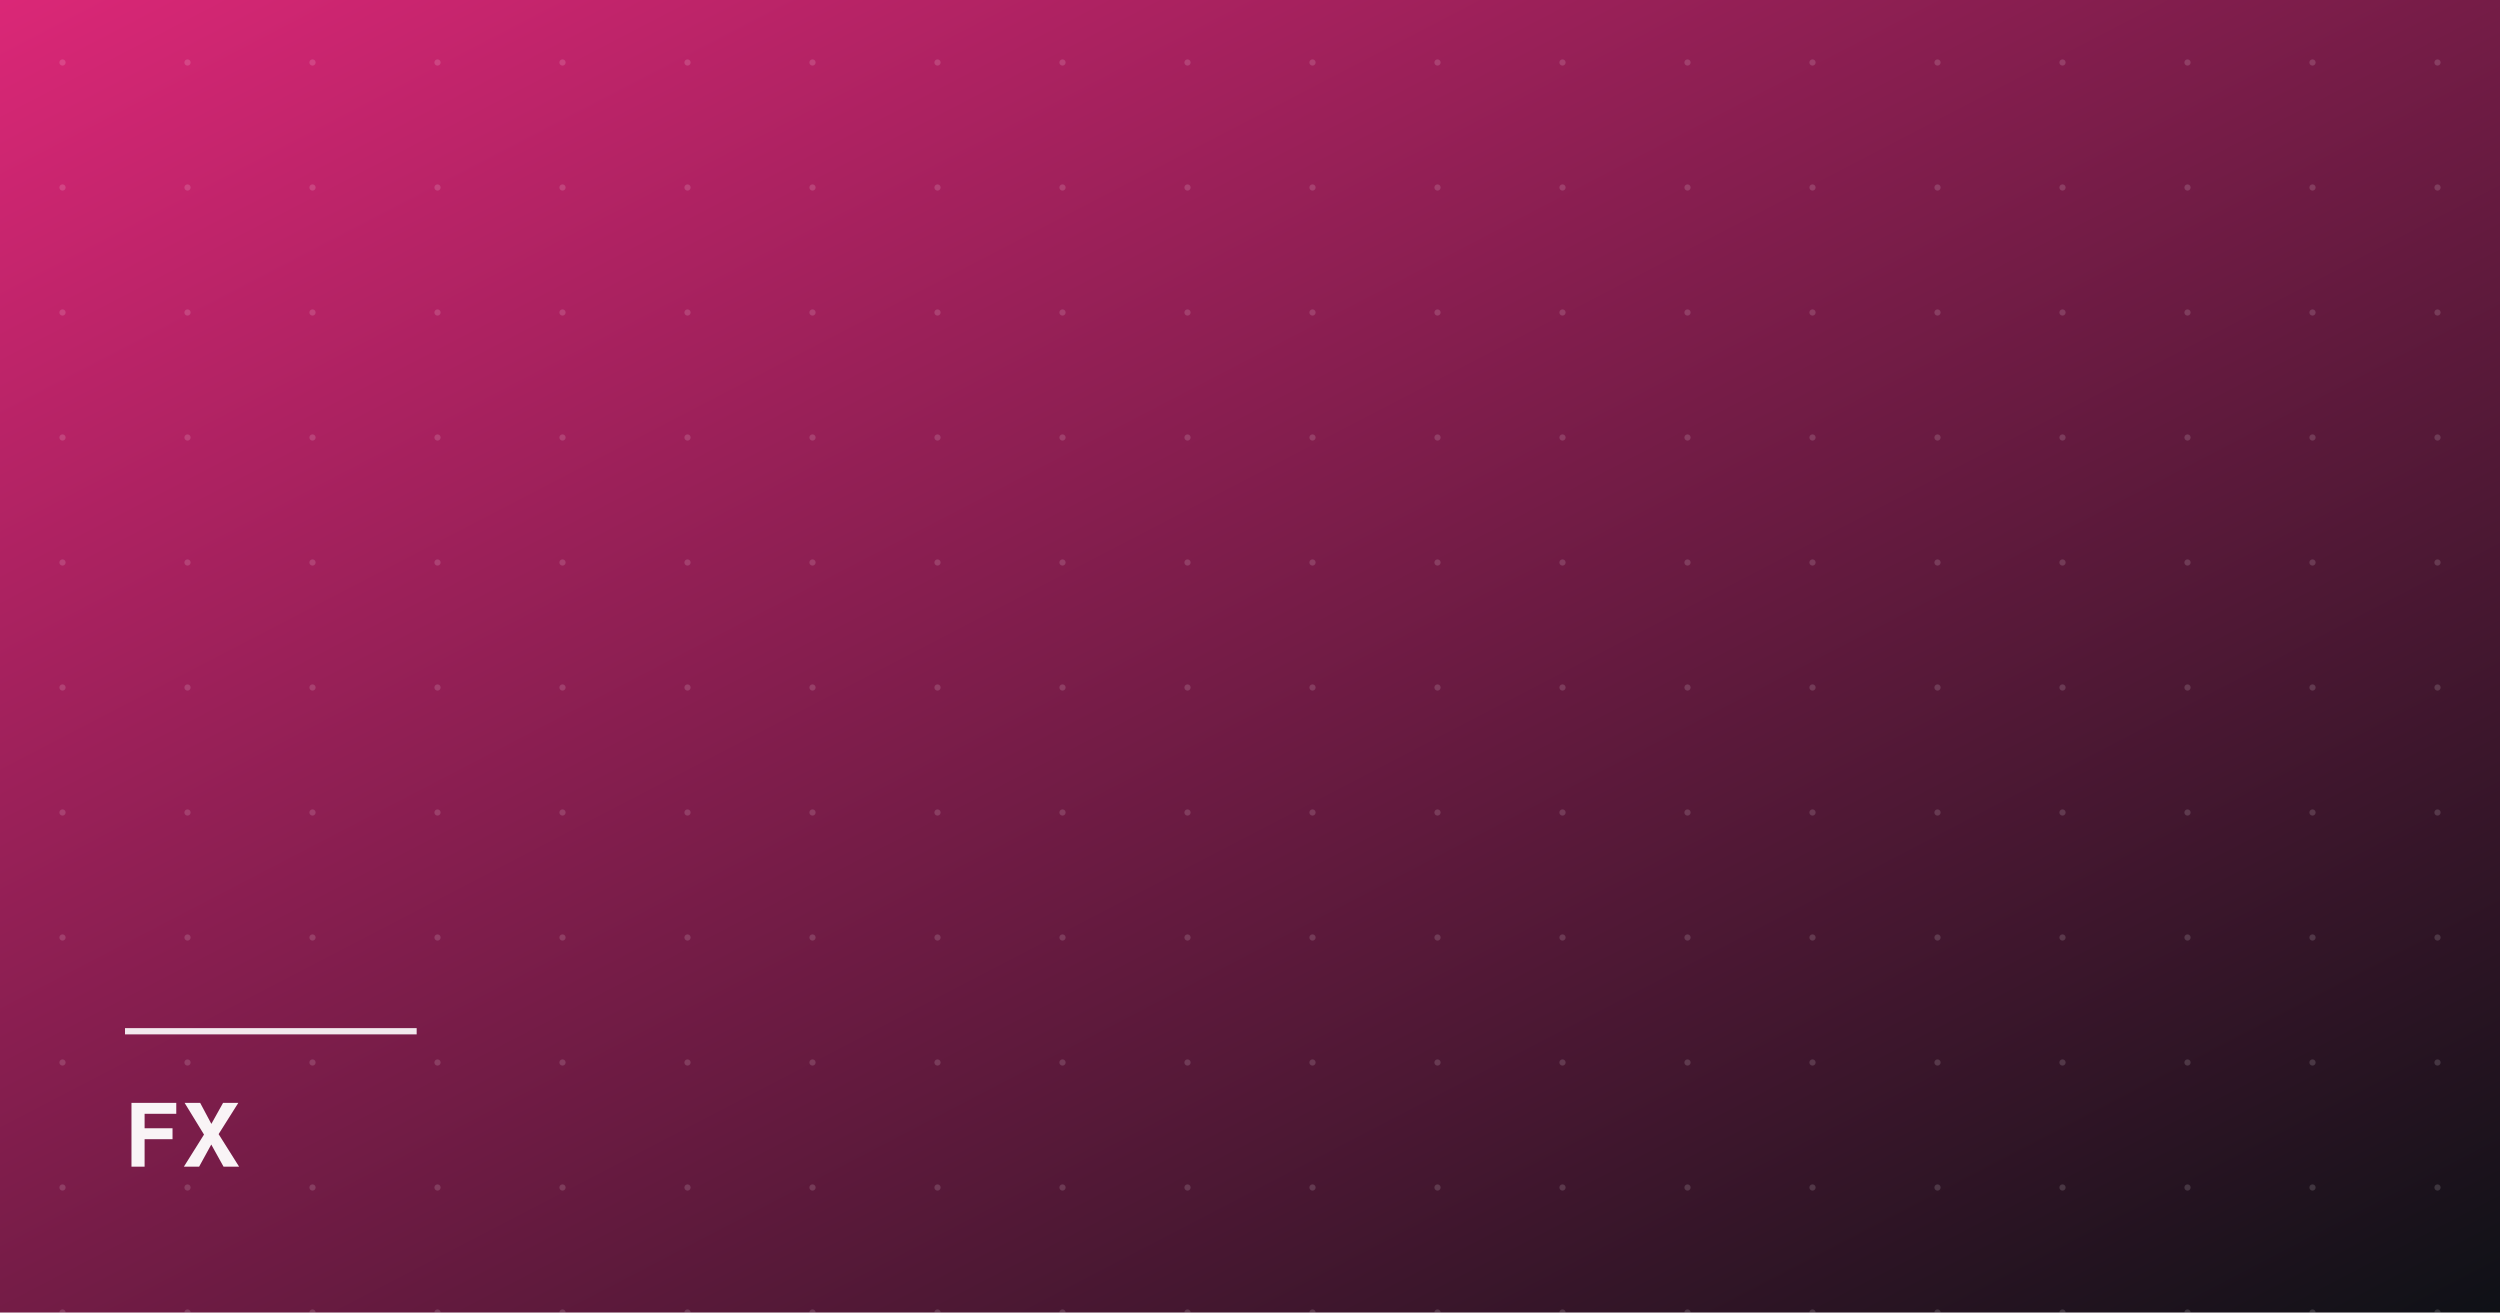
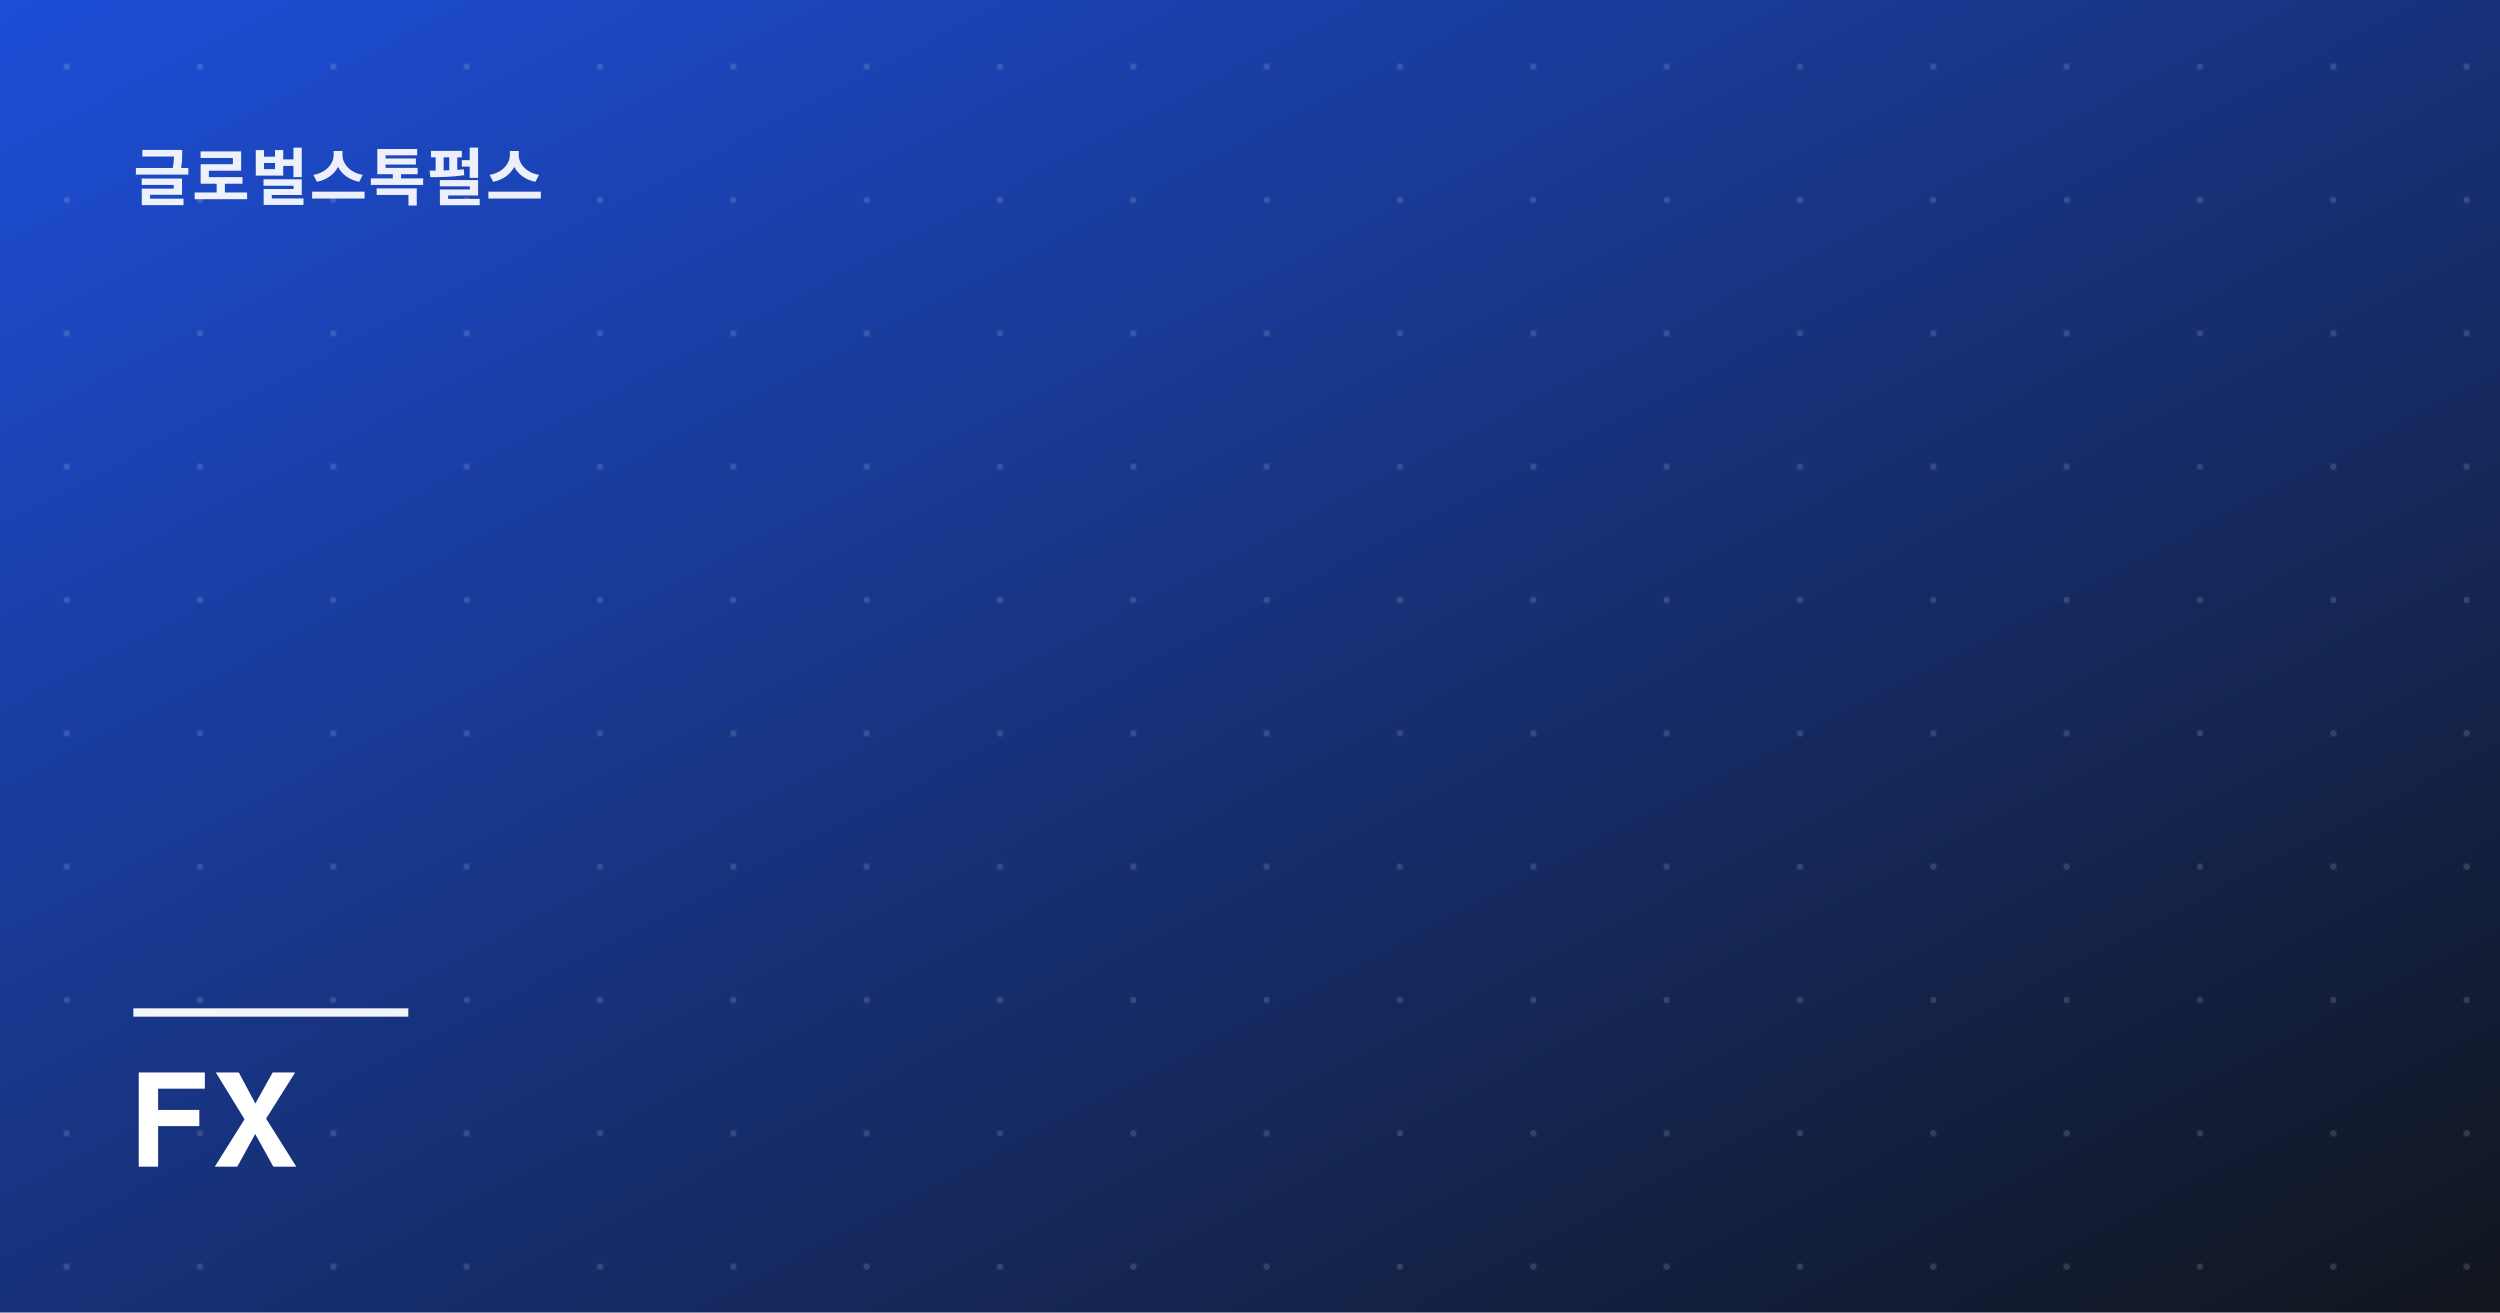
<svg xmlns="http://www.w3.org/2000/svg" viewBox="0 0 1200 630" width="1200" height="630">
  <defs>
    <linearGradient id="g" x1="0" y1="0" x2="1" y2="1">
-       <stop offset="0" stop-color="#db2777" />
-       <stop offset="1" stop-color="#0e1116" />
+       <stop offset="0" stop-color="#1d4ed8" />
+       <stop offset="1" stop-color="#11151c" />
    </linearGradient>
-     <pattern id="p" width="60" height="60" patternUnits="userSpaceOnUse">
-       <circle cx="30" cy="30" r="1.5" fill="rgba(255,255,255,0.15)" />
+     <pattern id="p" width="64" height="64" patternUnits="userSpaceOnUse">
+       <circle cx="32" cy="32" r="1.6" fill="rgba(255,255,255,0.14)" />
    </pattern>
  </defs>
  <rect width="1200" height="630" fill="url(#g)" />
  <rect width="1200" height="630" fill="url(#p)" />
-   <text x="60" y="560" font-family="-apple-system,Helvetica,sans-serif" font-size="42" font-weight="700" fill="white" letter-spacing="0.04em" opacity="0.95">FX</text>
-   <line x1="60" y1="495" x2="200" y2="495" stroke="white" stroke-width="3" opacity="0.9" />
+   <text x="64" y="96" font-family="-apple-system,'Apple SD Gothic Neo','Noto Sans KR',sans-serif" font-size="30" font-weight="800" fill="rgba(255,255,255,0.92)" letter-spacing="0.02em">글로벌스톡펄스</text>
+   <line x1="64" y1="486" x2="196" y2="486" stroke="white" stroke-width="4" opacity="0.95" />
+   <text x="62" y="560" font-family="-apple-system,Helvetica,sans-serif" font-size="62" font-weight="800" fill="white" letter-spacing="0.03em">FX</text>
</svg>
